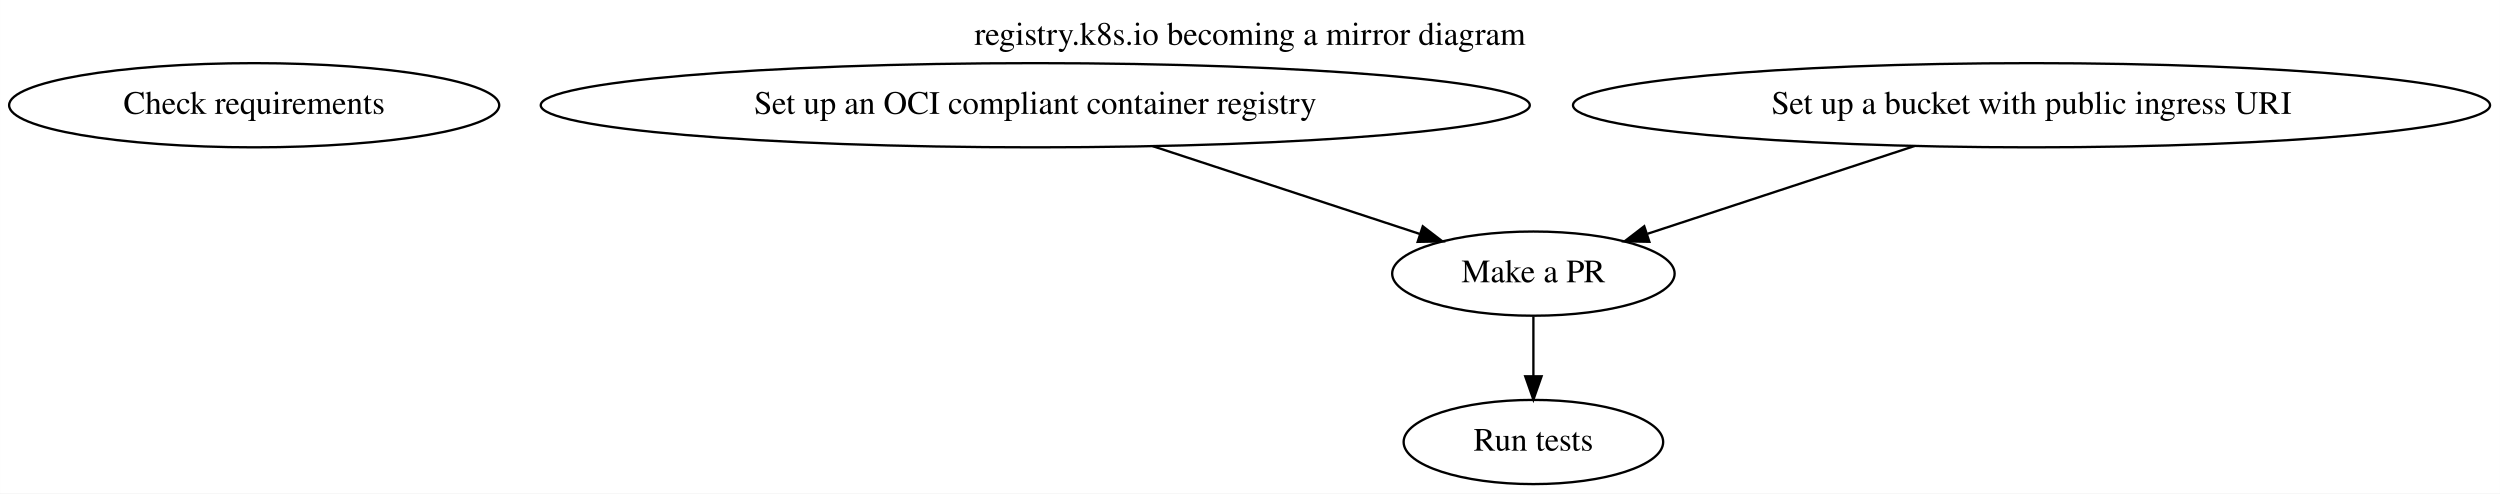
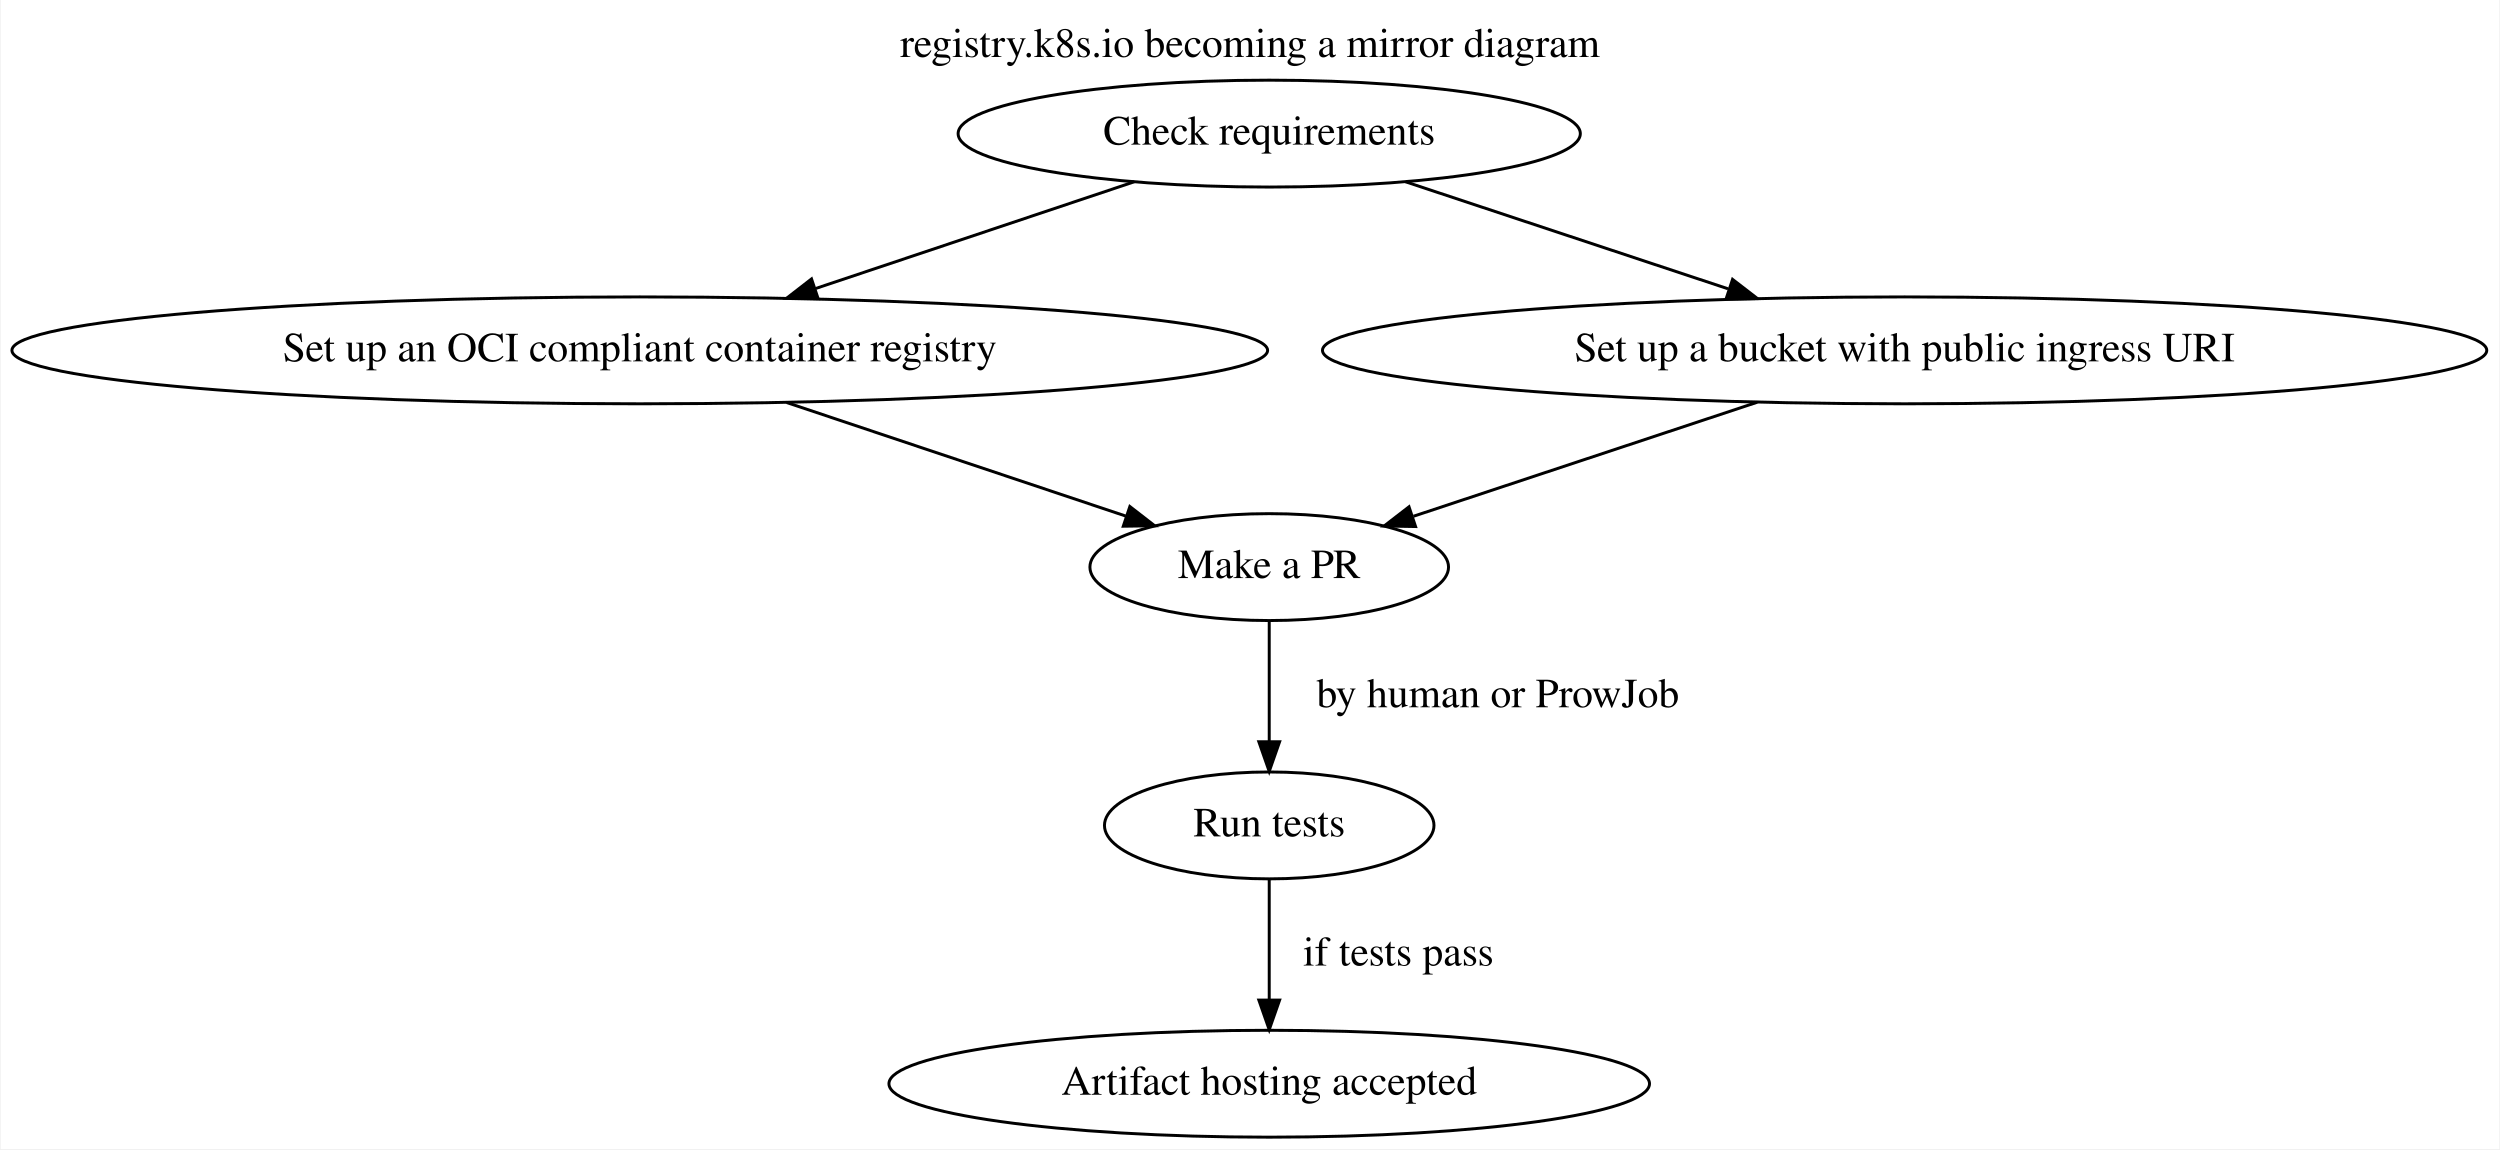
- <svg xmlns="http://www.w3.org/2000/svg" width="1069pt" height="211pt" viewBox="0.00 0.00 1068.92 211.00">
-   <g id="graph0" class="graph" transform="scale(1 1) rotate(0) translate(4 207)">
-     <polygon fill="white" stroke="transparent" points="-4,4 -4,-207 1064.92,-207 1064.92,4 -4,4" />
-     <text text-anchor="middle" x="530.46" y="-187.8" font-family="Times,serif" font-size="14.00">registry.k8s.io becoming a mirror diagram</text>
+ <svg xmlns="http://www.w3.org/2000/svg" width="842pt" height="387pt" viewBox="0.00 0.00 841.51 387.00">
+   <g id="graph0" class="graph" transform="scale(1 1) rotate(0) translate(4 383)">
+     <polygon fill="white" stroke="transparent" points="-4,4 -4,-383 837.51,-383 837.51,4 -4,4" />
+     <text text-anchor="middle" x="416.76" y="-363.8" font-family="Times,serif" font-size="14.00">registry.k8s.io becoming a mirror diagram</text>
    <g id="node1" class="node">
-       <ellipse fill="none" stroke="black" cx="104.64" cy="-162" rx="104.78" ry="18" />
-       <text text-anchor="middle" x="104.64" y="-158.3" font-family="Times,serif" font-size="14.00">Check requirements</text>
+       <ellipse fill="none" stroke="black" cx="423.23" cy="-338" rx="104.78" ry="18" />
+       <text text-anchor="middle" x="423.23" y="-334.3" font-family="Times,serif" font-size="14.00">Check requirements</text>
+     </g>
+     <g id="node4" class="node">
+       <ellipse fill="none" stroke="black" cx="211.23" cy="-265" rx="211.46" ry="18" />
+       <text text-anchor="middle" x="211.23" y="-261.3" font-family="Times,serif" font-size="14.00">Set up an OCI compliant container registry</text>
+     </g>
+     <g id="edge3" class="edge">
+       <path fill="none" stroke="black" d="M377.75,-321.77C346.41,-311.27 304.46,-297.22 270.51,-285.85" />
+       <polygon fill="black" stroke="black" points="271.3,-282.43 260.7,-282.57 269.08,-289.06 271.3,-282.43" />
+     </g>
+     <g id="node5" class="node">
+       <ellipse fill="none" stroke="black" cx="637.23" cy="-265" rx="196.07" ry="18" />
+       <text text-anchor="middle" x="637.23" y="-261.3" font-family="Times,serif" font-size="14.00">Set up a bucket with public ingress URI</text>
+     </g>
+     <g id="edge4" class="edge">
+       <path fill="none" stroke="black" d="M469.14,-321.77C500.88,-311.24 543.42,-297.12 577.76,-285.73" />
+       <polygon fill="black" stroke="black" points="579.28,-288.91 587.67,-282.44 577.08,-282.27 579.28,-288.91" />
    </g>
    <g id="node2" class="node">
-       <ellipse fill="none" stroke="black" cx="438.64" cy="-162" rx="211.46" ry="18" />
-       <text text-anchor="middle" x="438.64" y="-158.3" font-family="Times,serif" font-size="14.00">Set up an OCI compliant container registry</text>
+       <ellipse fill="none" stroke="black" cx="423.23" cy="-192" rx="60.39" ry="18" />
+       <text text-anchor="middle" x="423.23" y="-188.3" font-family="Times,serif" font-size="14.00">Make a PR</text>
    </g>
-     <g id="node4" class="node">
-       <ellipse fill="none" stroke="black" cx="651.64" cy="-90" rx="60.39" ry="18" />
-       <text text-anchor="middle" x="651.64" y="-86.3" font-family="Times,serif" font-size="14.00">Make a PR</text>
+     <g id="node6" class="node">
+       <ellipse fill="none" stroke="black" cx="423.23" cy="-105" rx="55.49" ry="18" />
+       <text text-anchor="middle" x="423.23" y="-101.3" font-family="Times,serif" font-size="14.00">Run tests</text>
+     </g>
+     <g id="edge5" class="edge">
+       <path fill="none" stroke="black" d="M423.23,-173.8C423.23,-162.16 423.23,-146.55 423.23,-133.24" />
+       <polygon fill="black" stroke="black" points="426.73,-133.18 423.23,-123.18 419.73,-133.18 426.73,-133.18" />
+       <text text-anchor="middle" x="500.23" y="-144.8" font-family="Times,serif" font-size="14.00">by human or ProwJob</text>
+     </g>
+     <g id="node3" class="node">
+       <ellipse fill="none" stroke="black" cx="423.23" cy="-18" rx="128.08" ry="18" />
+       <text text-anchor="middle" x="423.23" y="-14.3" font-family="Times,serif" font-size="14.00">Artifact hosting accepted</text>
    </g>
    <g id="edge1" class="edge">
-       <path fill="none" stroke="black" d="M488.85,-144.5C523.33,-133.17 568.85,-118.21 602.99,-106.99" />
-       <polygon fill="black" stroke="black" points="604.34,-110.23 612.75,-103.78 602.15,-103.58 604.34,-110.23" />
-     </g>
-     <g id="node3" class="node">
-       <ellipse fill="none" stroke="black" cx="864.64" cy="-162" rx="196.07" ry="18" />
-       <text text-anchor="middle" x="864.64" y="-158.3" font-family="Times,serif" font-size="14.00">Set up a bucket with public ingress URI</text>
+       <path fill="none" stroke="black" d="M260.67,-247.44C295.08,-235.92 340.74,-220.63 374.9,-209.19" />
+       <polygon fill="black" stroke="black" points="376.29,-212.41 384.66,-205.92 374.07,-205.77 376.29,-212.41" />
    </g>
    <g id="edge2" class="edge">
-       <path fill="none" stroke="black" d="M814.7,-144.59C780.23,-133.26 734.63,-118.27 700.41,-107.03" />
-       <polygon fill="black" stroke="black" points="701.23,-103.61 690.63,-103.81 699.04,-110.26 701.23,-103.61" />
+       <path fill="none" stroke="black" d="M587.6,-247.53C552.76,-235.97 506.4,-220.59 471.8,-209.12" />
+       <polygon fill="black" stroke="black" points="472.52,-205.66 461.92,-205.84 470.31,-212.31 472.52,-205.66" />
    </g>
-     <g id="node5" class="node">
-       <ellipse fill="none" stroke="black" cx="651.64" cy="-18" rx="55.49" ry="18" />
-       <text text-anchor="middle" x="651.64" y="-14.3" font-family="Times,serif" font-size="14.00">Run tests</text>
-     </g>
-     <g id="edge3" class="edge">
-       <path fill="none" stroke="black" d="M651.64,-71.7C651.64,-63.98 651.64,-54.71 651.64,-46.11" />
-       <polygon fill="black" stroke="black" points="655.14,-46.1 651.64,-36.1 648.14,-46.1 655.14,-46.1" />
+     <g id="edge6" class="edge">
+       <path fill="none" stroke="black" d="M423.23,-86.8C423.23,-75.16 423.23,-59.55 423.23,-46.24" />
+       <polygon fill="black" stroke="black" points="426.73,-46.18 423.23,-36.18 419.73,-46.18 426.73,-46.18" />
+       <text text-anchor="middle" x="466.73" y="-57.8" font-family="Times,serif" font-size="14.00">if tests pass</text>
    </g>
  </g>
</svg>
